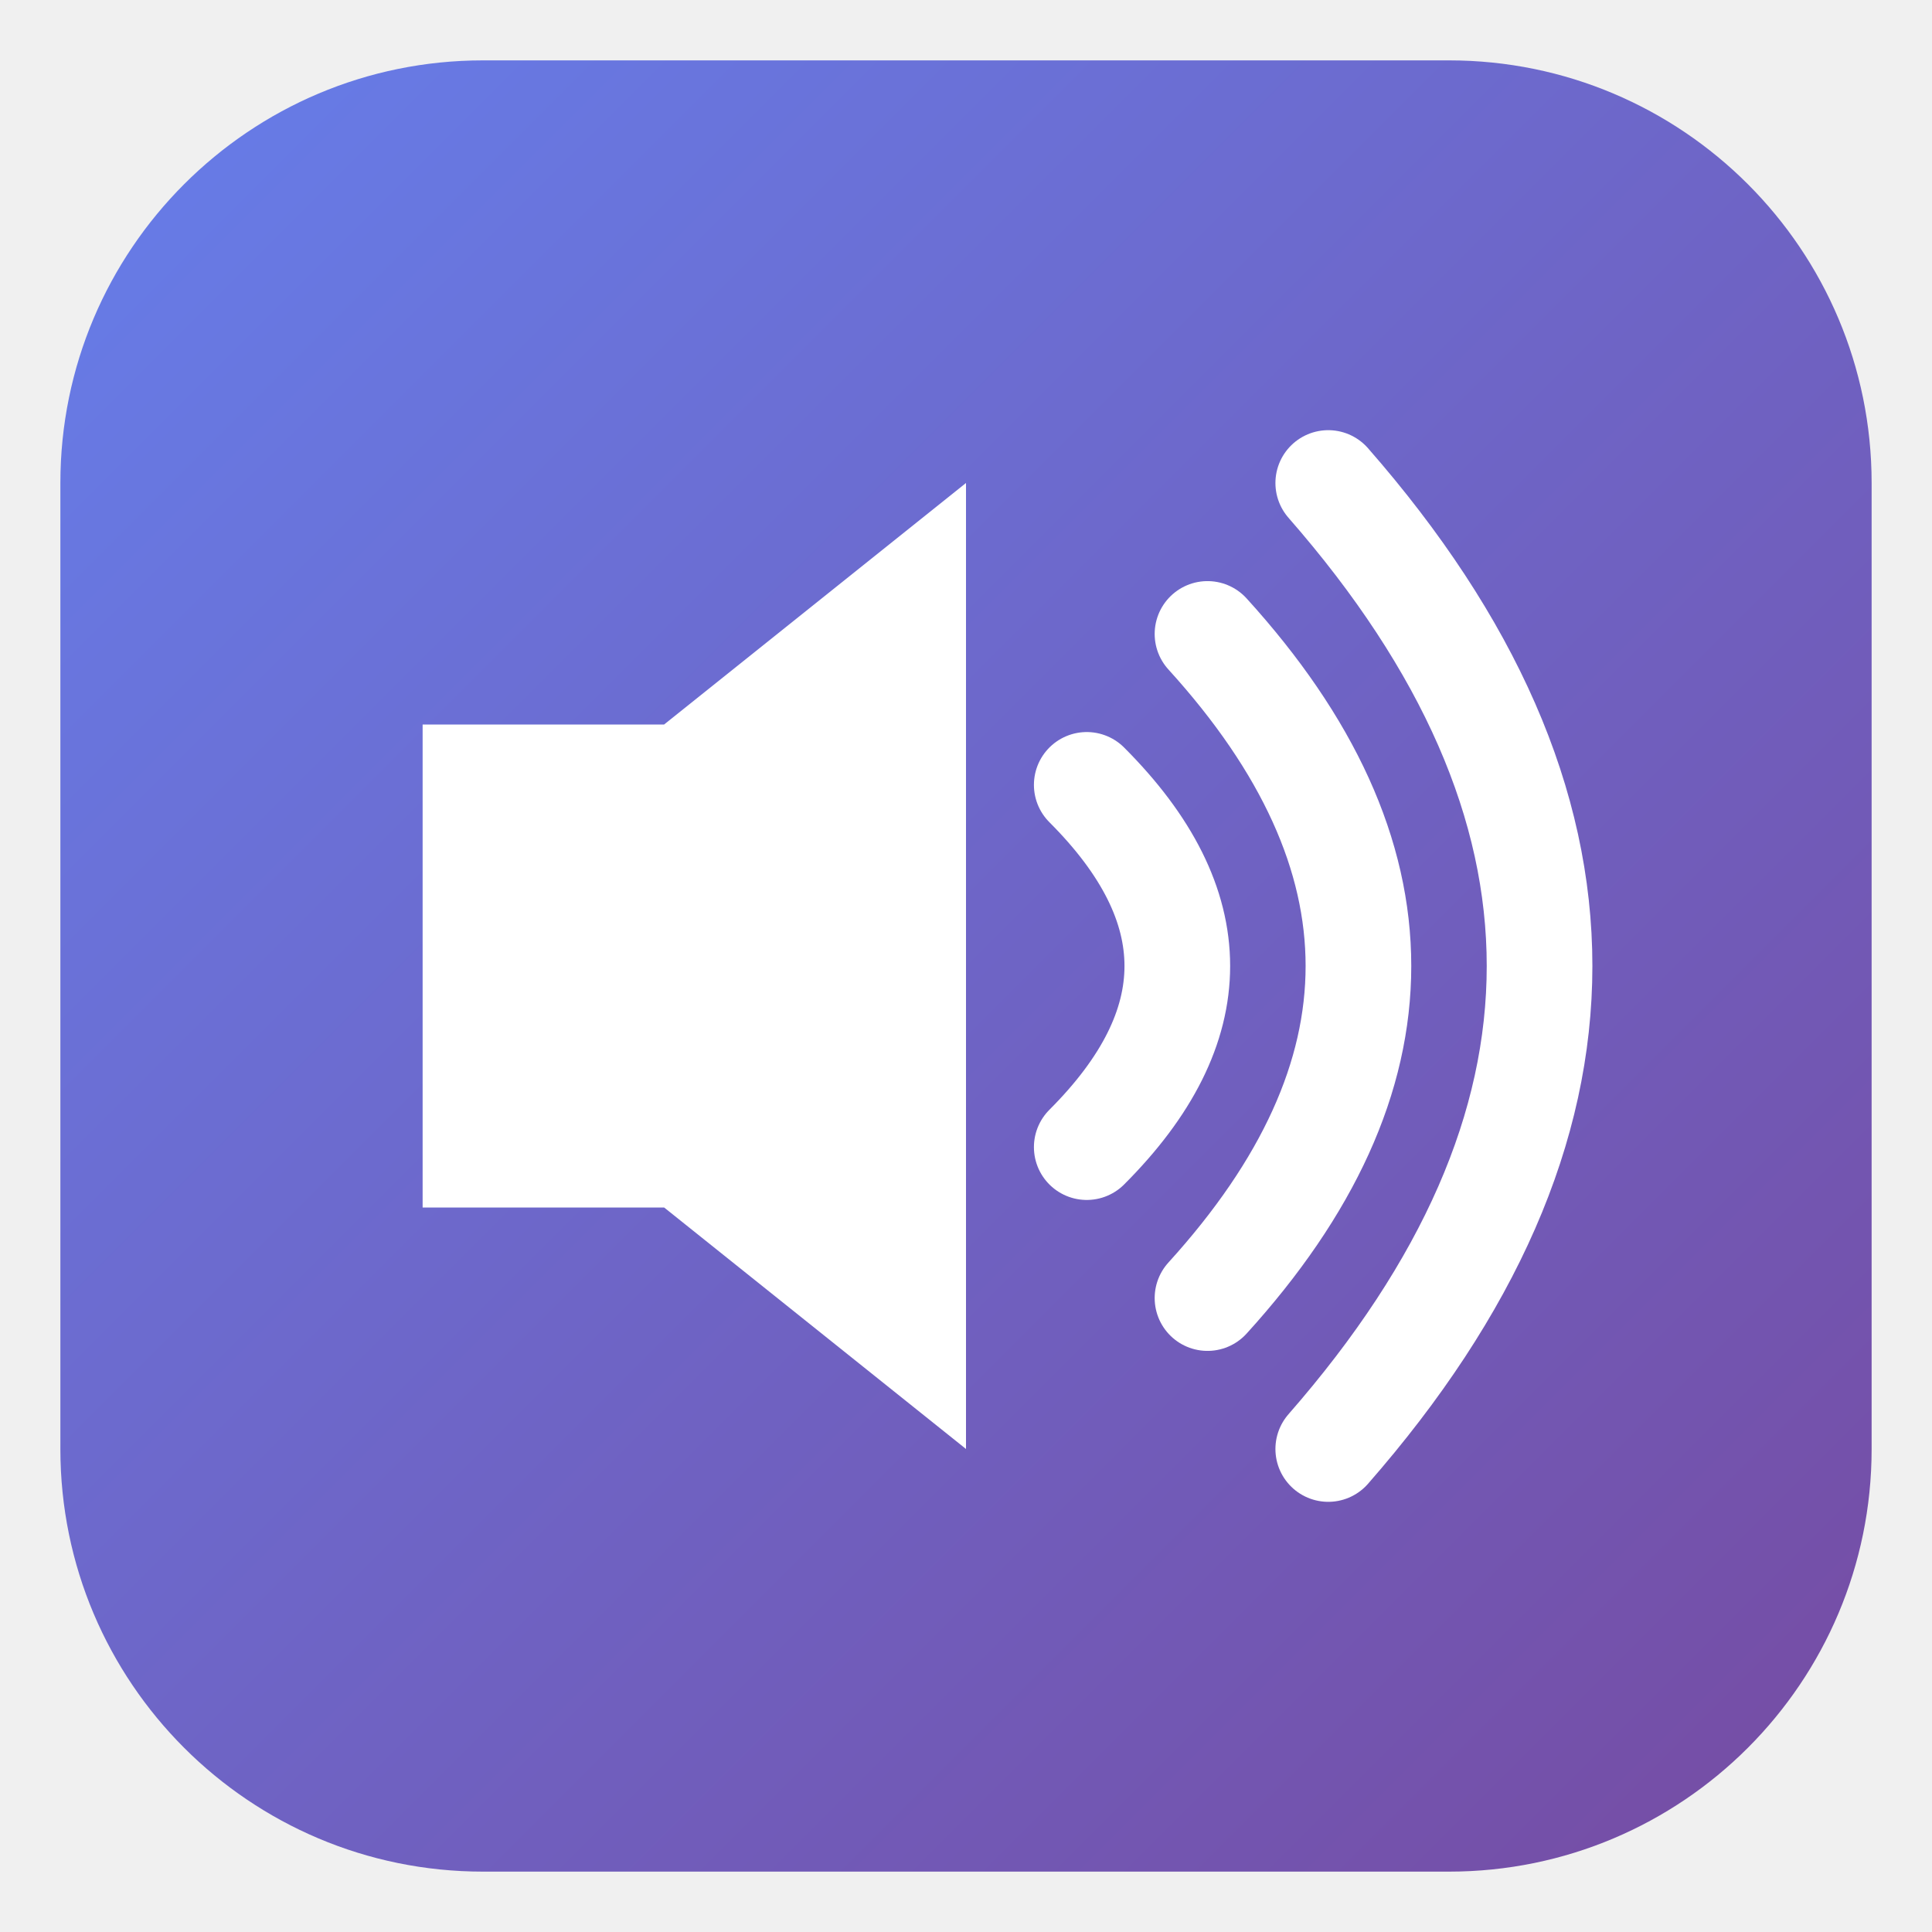
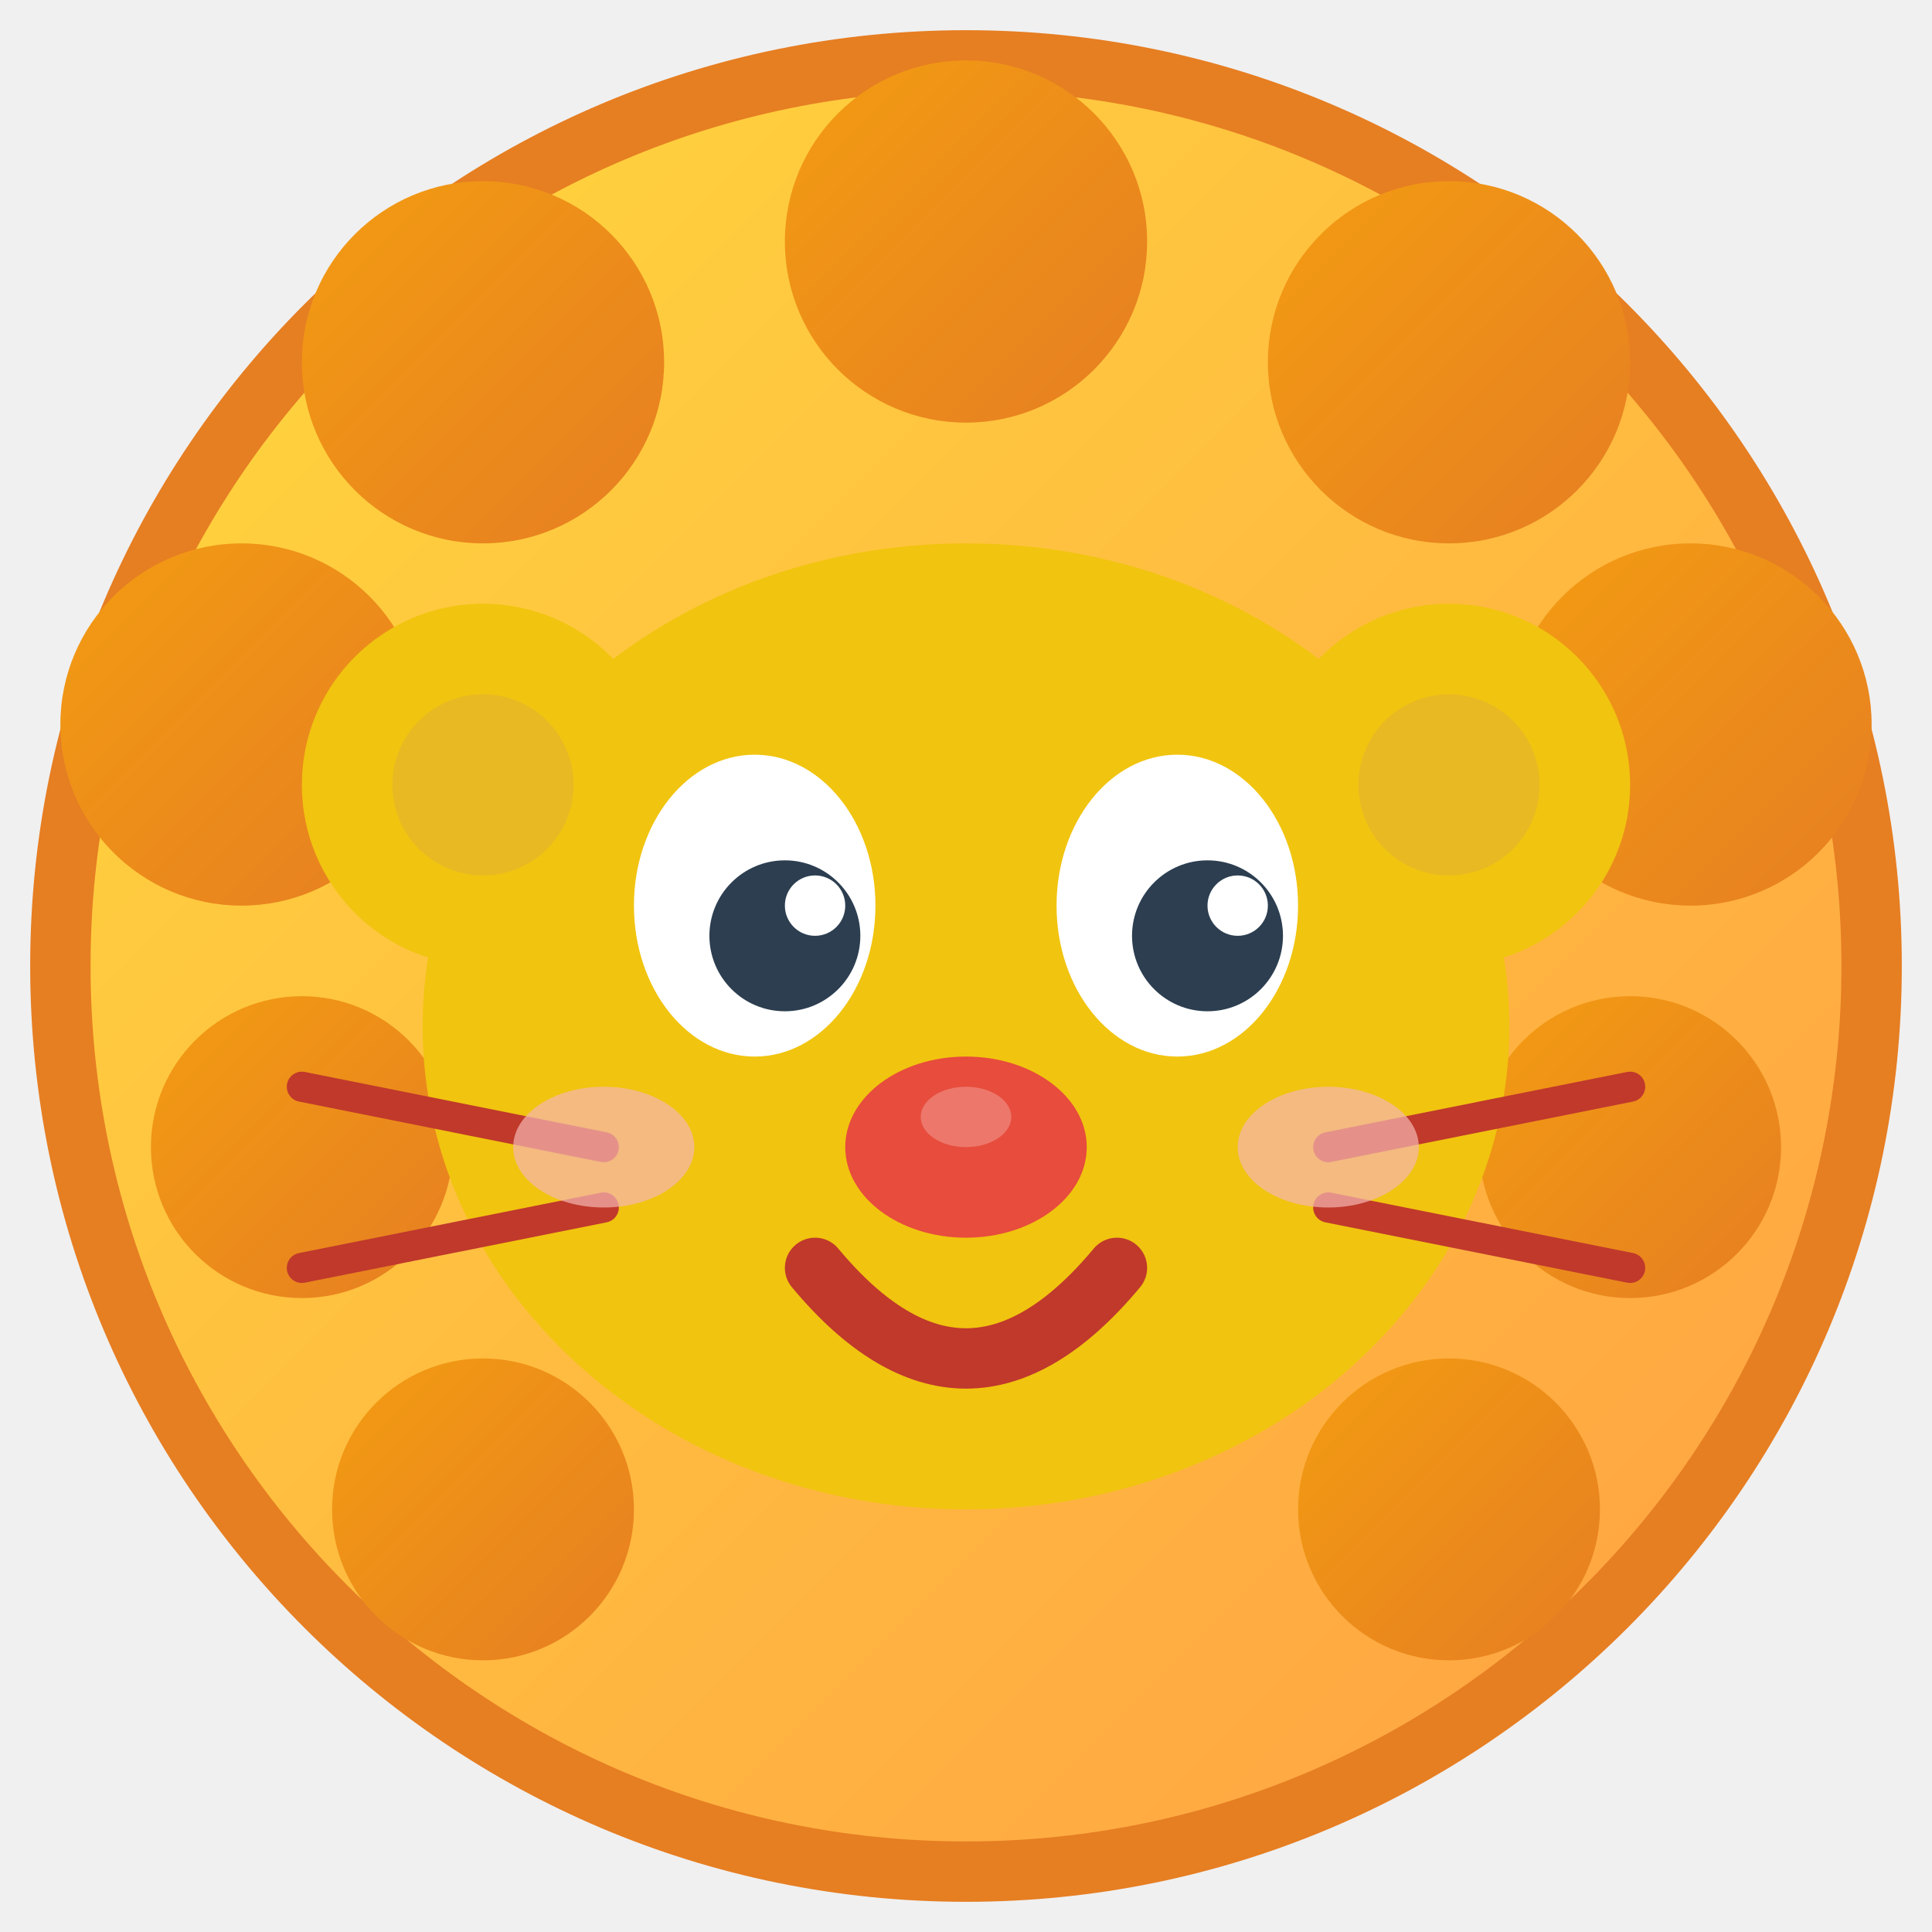
- <svg xmlns="http://www.w3.org/2000/svg" viewBox="0 0 64 64">
+ <svg xmlns="http://www.w3.org/2000/svg" viewBox="0 0 64 64" width="64" height="64">
  <defs>
-     <linearGradient id="bg" x1="0%" y1="0%" x2="100%" y2="100%">
-       <stop offset="0%" style="stop-color:#667eea" />
-       <stop offset="100%" style="stop-color:#764ba2" />
+     <linearGradient id="bgGrad" x1="0%" y1="0%" x2="100%" y2="100%">
+       <stop offset="0%" style="stop-color:#FFD93D" />
+       <stop offset="100%" style="stop-color:#FF9F43" />
+     </linearGradient>
+     <linearGradient id="maneGrad" x1="0%" y1="0%" x2="100%" y2="100%">
+       <stop offset="0%" style="stop-color:#F39C12" />
+       <stop offset="100%" style="stop-color:#E67E22" />
    </linearGradient>
  </defs>
-   <rect x="2" y="2" width="60" height="60" rx="14" ry="14" fill="url(#bg)" />
-   <g fill="none" stroke="white" stroke-linecap="round" stroke-width="3.5">
-     <polygon points="14,24 14,40 22,40 32,48 32,16 22,24" fill="white" stroke="none" />
-     <path d="M36,26 Q42,32 36,38" />
-     <path d="M40,21 Q50,32 40,43" />
-     <path d="M44,16 Q58,32 44,48" />
+   <circle cx="32" cy="32" r="30" fill="url(#bgGrad)" stroke="#E67E22" stroke-width="2" />
+   <g fill="url(#maneGrad)">
+     <circle cx="32" cy="8" r="6" />
+     <circle cx="48" cy="12" r="6" />
+     <circle cx="56" cy="24" r="6" />
+     <circle cx="54" cy="38" r="5" />
+     <circle cx="48" cy="50" r="5" />
+     <circle cx="16" cy="50" r="5" />
+     <circle cx="10" cy="38" r="5" />
+     <circle cx="8" cy="24" r="6" />
+     <circle cx="16" cy="12" r="6" />
  </g>
+   <ellipse cx="32" cy="34" rx="18" ry="16" fill="#F1C40F" />
+   <circle cx="16" cy="26" r="6" fill="#F1C40F" />
+   <circle cx="16" cy="26" r="3" fill="#E8B923" />
+   <circle cx="48" cy="26" r="6" fill="#F1C40F" />
+   <circle cx="48" cy="26" r="3" fill="#E8B923" />
+   <ellipse cx="25" cy="30" rx="4" ry="5" fill="white" />
+   <ellipse cx="39" cy="30" rx="4" ry="5" fill="white" />
+   <circle cx="26" cy="31" r="2.5" fill="#2C3E50" />
+   <circle cx="40" cy="31" r="2.5" fill="#2C3E50" />
+   <circle cx="27" cy="30" r="1" fill="white" />
+   <circle cx="41" cy="30" r="1" fill="white" />
+   <ellipse cx="32" cy="38" rx="4" ry="3" fill="#E74C3C" />
+   <ellipse cx="32" cy="37" rx="1.5" ry="1" fill="#F1948A" opacity="0.6" />
+   <path d="M 27 42 Q 32 48 37 42" stroke="#C0392B" stroke-width="2" fill="none" stroke-linecap="round" />
+   <g stroke="#C0392B" stroke-width="1" stroke-linecap="round">
+     <line x1="20" y1="38" x2="10" y2="36" />
+     <line x1="20" y1="40" x2="10" y2="42" />
+     <line x1="44" y1="38" x2="54" y2="36" />
+     <line x1="44" y1="40" x2="54" y2="42" />
+   </g>
+   <ellipse cx="20" cy="38" rx="3" ry="2" fill="#F5B7B1" opacity="0.7" />
+   <ellipse cx="44" cy="38" rx="3" ry="2" fill="#F5B7B1" opacity="0.7" />
</svg>
